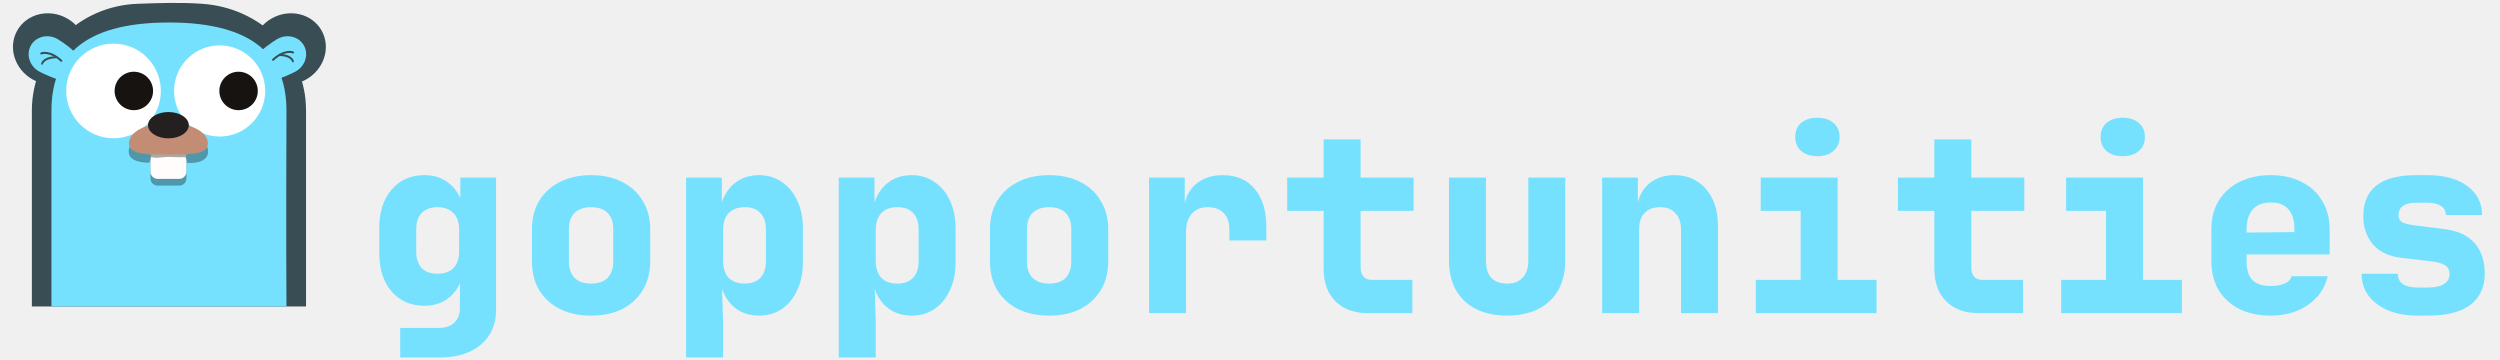
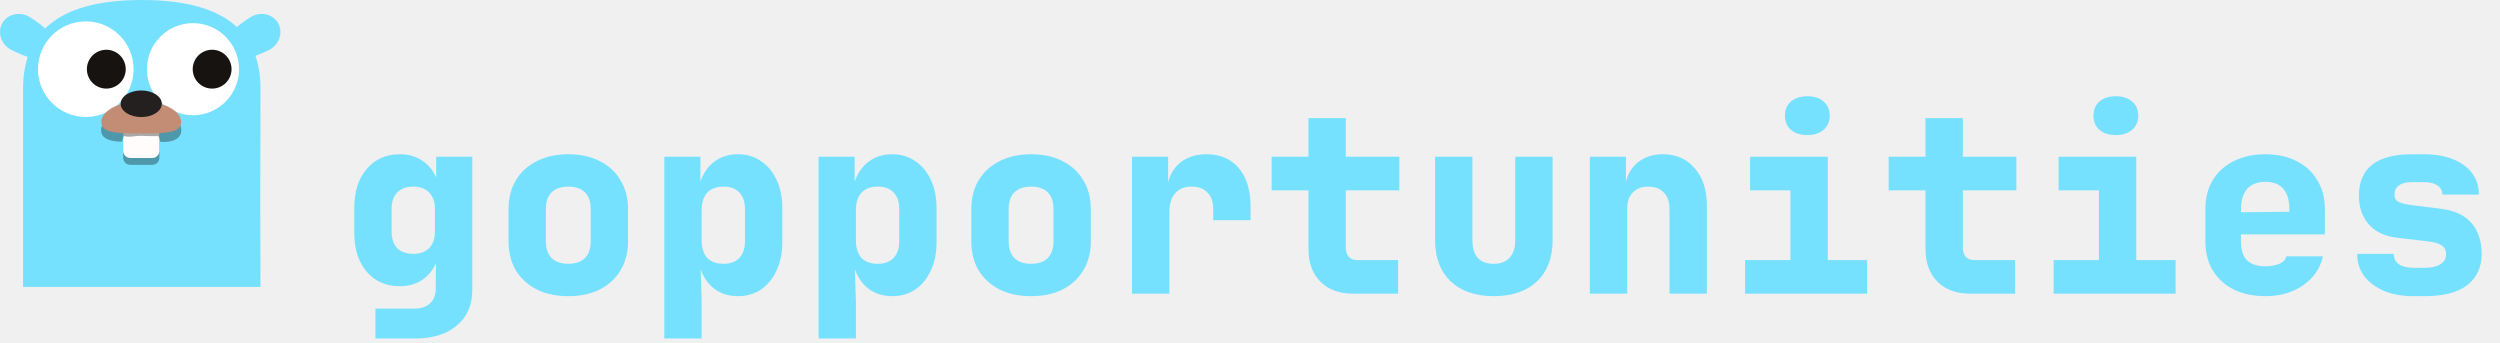
- <svg xmlns="http://www.w3.org/2000/svg" width="487" height="70" viewBox="0 0 487 70" fill="none">
-   <path d="M49.951 13.112C48.097 9.829 49.435 5.563 52.94 3.583C56.445 1.604 60.789 2.662 62.643 5.945C64.497 9.229 63.159 13.495 59.654 15.474C56.149 17.453 51.805 16.395 49.951 13.112Z" fill="#384E54" />
-   <path d="M16.049 13.112C17.903 9.829 16.565 5.563 13.06 3.584C9.555 1.605 5.211 2.662 3.357 5.945C1.503 9.229 2.841 13.495 6.346 15.474C9.851 17.453 14.195 16.396 16.049 13.112Z" fill="#384E54" />
-   <path d="M33.086 0.569C30.977 0.589 28.87 0.663 26.761 0.741C15.443 1.16 6.207 10.164 6.207 21.547V59.696H59.615V21.547C59.615 10.163 50.712 1.536 39.415 0.741C37.306 0.592 35.195 0.552 33.086 0.569Z" fill="#384E54" />
-   <path d="M11.181 7.593C12.058 8.088 14.649 9.884 14.96 10.736C15.31 11.697 15.264 12.769 14.741 13.695C14.08 14.865 12.823 15.504 11.505 15.481C10.857 15.462 8.224 14.266 7.609 13.918C5.745 12.866 5.033 10.596 6.019 8.849C7.005 7.102 9.317 6.54 11.181 7.593Z" fill="#76E1FE" />
-   <path d="M34.568 27.884H31.062C30.404 27.884 29.871 28.417 29.871 29.075V33.429C29.871 34.087 30.404 34.62 31.062 34.62H34.568C35.225 34.62 35.758 34.087 35.758 33.429V29.075C35.758 28.417 35.225 27.884 34.568 27.884Z" fill="black" fill-opacity="0.329" />
-   <path d="M32.911 4.38C15.744 4.38 10.022 11.467 10.022 21.547V59.696H55.8C55.707 45.665 55.8 25.362 55.8 21.547C55.8 11.467 50.078 4.38 32.911 4.38Z" fill="#76E1FE" />
-   <path d="M54.034 7.593C53.157 8.088 50.566 9.884 50.255 10.736C49.906 11.697 49.951 12.769 50.474 13.695C51.135 14.865 52.392 15.504 53.71 15.481C54.358 15.462 56.991 14.266 57.606 13.918C59.471 12.866 60.182 10.596 59.196 8.849C58.21 7.102 55.899 6.54 54.034 7.593Z" fill="#76E1FE" />
-   <path d="M42.783 26.594C47.686 26.594 51.66 22.62 51.66 17.717C51.66 12.815 47.686 8.841 42.783 8.841C37.881 8.841 33.907 12.815 33.907 17.717C33.907 22.62 37.881 26.594 42.783 26.594Z" fill="white" />
-   <path d="M22.114 26.933C27.204 26.933 31.33 22.807 31.33 17.718C31.33 12.628 27.204 8.501 22.114 8.501C17.024 8.501 12.898 12.628 12.898 17.718C12.898 22.807 17.024 26.933 22.114 26.933Z" fill="white" />
-   <path d="M34.928 28.329H30.702C29.937 28.329 29.317 28.949 29.317 29.713V34.777C29.317 35.541 29.937 36.161 30.702 36.161H34.928C35.692 36.161 36.312 35.541 36.312 34.777V29.713C36.312 28.949 35.692 28.329 34.928 28.329Z" fill="black" fill-opacity="0.329" />
-   <path d="M34.928 27.009H30.702C29.937 27.009 29.317 27.628 29.317 28.393V33.457C29.317 34.221 29.937 34.841 30.702 34.841H34.928C35.692 34.841 36.312 34.221 36.312 33.457V28.393C36.312 27.628 35.692 27.009 34.928 27.009Z" fill="#FFFCFB" />
-   <path d="M40.54 29.495C40.54 31.094 38.878 31.914 36.449 31.719C36.404 31.719 36.358 30.574 35.964 30.607C35.004 30.687 33.874 30.568 32.748 30.568C31.579 30.568 30.448 30.917 29.534 30.601C29.323 30.529 29.193 31.715 29.035 31.71C26.662 31.647 25.07 31.065 25.07 29.494C25.07 27.183 28.533 25.309 32.805 25.309C37.077 25.309 40.54 27.184 40.54 29.495Z" fill="black" fill-opacity="0.329" />
-   <path d="M40.498 27.915C40.498 28.999 39.67 29.546 38.327 29.822C37.77 29.937 37.124 30.006 36.412 30.045C35.336 30.106 34.108 30.104 32.805 30.104C31.521 30.104 30.311 30.104 29.248 30.049C28.663 30.016 28.123 29.967 27.639 29.889C26.087 29.637 25.112 29.093 25.112 27.915C25.112 25.703 28.556 23.909 32.805 23.909C37.053 23.909 40.498 25.702 40.498 27.915Z" fill="#C38C74" />
-   <path d="M32.805 26.949C34.996 26.949 36.773 25.801 36.773 24.386C36.773 22.97 34.996 21.822 32.805 21.822C30.613 21.822 28.837 22.97 28.837 24.386C28.837 25.801 30.613 26.949 32.805 26.949Z" fill="#23201F" />
-   <path d="M26.071 21.462C28.139 21.462 29.816 19.785 29.816 17.717C29.816 15.649 28.139 13.973 26.071 13.973C24.003 13.973 22.327 15.649 22.327 17.717C22.327 19.785 24.003 21.462 26.071 21.462Z" fill="#171311" />
-   <path d="M46.473 21.462C48.541 21.462 50.217 19.785 50.217 17.717C50.217 15.649 48.541 13.973 46.473 13.973C44.405 13.973 42.729 15.649 42.729 17.717C42.729 19.785 44.405 21.462 46.473 21.462Z" fill="#171311" />
-   <path d="M11.94 11.84C9.707 9.773 8.073 10.367 8.04 10.416" stroke="#384E54" stroke-width="0.397" stroke-linecap="round" />
-   <path d="M10.756 11.158C8.547 11.226 8.188 12.36 8.203 12.402M53.188 11.648C55.42 9.582 57.054 10.176 57.087 10.225" stroke="#384E54" stroke-width="0.397" stroke-linecap="round" />
-   <path d="M54.507 10.696C56.716 10.764 57.075 11.898 57.06 11.94" stroke="#384E54" stroke-width="0.397" stroke-linecap="round" />
-   <path d="M77.96 69.64V63.88H85.4C86.744 63.88 87.768 63.544 88.472 62.872C89.208 62.2 89.576 61.272 89.576 60.088V59.08L89.624 55.144C88.984 56.552 88.072 57.64 86.888 58.408C85.704 59.176 84.296 59.56 82.664 59.56C80.008 59.56 77.88 58.632 76.28 56.776C74.68 54.92 73.88 52.408 73.88 49.24V44.44C73.88 41.304 74.68 38.808 76.28 36.952C77.88 35.064 80.008 34.12 82.664 34.12C84.328 34.12 85.752 34.52 86.936 35.32C88.12 36.088 89.032 37.176 89.672 38.584V34.6H96.632V60.328C96.632 63.208 95.64 65.48 93.656 67.144C91.704 68.808 89.032 69.64 85.64 69.64H77.96ZM85.256 53.32C86.568 53.32 87.592 52.952 88.328 52.216C89.064 51.448 89.432 50.376 89.432 49V44.68C89.432 43.304 89.064 42.248 88.328 41.512C87.592 40.744 86.568 40.36 85.256 40.36C83.912 40.36 82.872 40.744 82.136 41.512C81.432 42.248 81.08 43.304 81.08 44.68V49C81.08 50.376 81.432 51.448 82.136 52.216C82.872 52.952 83.912 53.32 85.256 53.32ZM115.141 61.48C112.805 61.48 110.773 61.048 109.045 60.184C107.317 59.288 105.973 58.056 105.013 56.488C104.085 54.888 103.621 53.032 103.621 50.92V44.68C103.621 42.568 104.085 40.728 105.013 39.16C105.973 37.56 107.317 36.328 109.045 35.464C110.773 34.568 112.805 34.12 115.141 34.12C117.509 34.12 119.541 34.568 121.237 35.464C122.965 36.328 124.293 37.56 125.221 39.16C126.181 40.728 126.661 42.568 126.661 44.68V50.92C126.661 53.032 126.181 54.888 125.221 56.488C124.293 58.056 122.965 59.288 121.237 60.184C119.541 61.048 117.509 61.48 115.141 61.48ZM115.141 55.24C116.549 55.24 117.621 54.872 118.357 54.136C119.093 53.368 119.461 52.296 119.461 50.92V44.68C119.461 43.272 119.093 42.2 118.357 41.464C117.621 40.728 116.549 40.36 115.141 40.36C113.765 40.36 112.693 40.728 111.925 41.464C111.189 42.2 110.821 43.272 110.821 44.68V50.92C110.821 52.296 111.189 53.368 111.925 54.136C112.693 54.872 113.765 55.24 115.141 55.24ZM133.65 69.64V34.6H140.61V39.4C141.186 37.736 142.098 36.44 143.346 35.512C144.594 34.584 146.098 34.12 147.858 34.12C149.554 34.12 151.042 34.568 152.322 35.464C153.602 36.328 154.594 37.528 155.298 39.064C156.034 40.6 156.402 42.392 156.402 44.44V51.16C156.402 53.176 156.034 54.968 155.298 56.536C154.594 58.072 153.602 59.288 152.322 60.184C151.042 61.048 149.554 61.48 147.858 61.48C146.13 61.48 144.642 61.032 143.394 60.136C142.146 59.208 141.234 57.928 140.658 56.296L140.85 62.44V69.64H133.65ZM145.074 55.24C146.386 55.24 147.394 54.872 148.098 54.136C148.834 53.368 149.202 52.296 149.202 50.92V44.68C149.202 43.272 148.834 42.2 148.098 41.464C147.394 40.728 146.386 40.36 145.074 40.36C143.698 40.36 142.642 40.76 141.906 41.56C141.202 42.328 140.85 43.448 140.85 44.92V50.68C140.85 52.152 141.202 53.288 141.906 54.088C142.642 54.856 143.698 55.24 145.074 55.24ZM163.392 69.64V34.6H170.352V39.4C170.928 37.736 171.84 36.44 173.088 35.512C174.336 34.584 175.84 34.12 177.6 34.12C179.296 34.12 180.784 34.568 182.064 35.464C183.344 36.328 184.336 37.528 185.04 39.064C185.776 40.6 186.144 42.392 186.144 44.44V51.16C186.144 53.176 185.776 54.968 185.04 56.536C184.336 58.072 183.344 59.288 182.064 60.184C180.784 61.048 179.296 61.48 177.6 61.48C175.872 61.48 174.384 61.032 173.136 60.136C171.888 59.208 170.976 57.928 170.4 56.296L170.592 62.44V69.64H163.392ZM174.816 55.24C176.128 55.24 177.136 54.872 177.84 54.136C178.576 53.368 178.944 52.296 178.944 50.92V44.68C178.944 43.272 178.576 42.2 177.84 41.464C177.136 40.728 176.128 40.36 174.816 40.36C173.44 40.36 172.384 40.76 171.648 41.56C170.944 42.328 170.592 43.448 170.592 44.92V50.68C170.592 52.152 170.944 53.288 171.648 54.088C172.384 54.856 173.44 55.24 174.816 55.24ZM204.365 61.48C202.029 61.48 199.997 61.048 198.269 60.184C196.541 59.288 195.197 58.056 194.237 56.488C193.309 54.888 192.845 53.032 192.845 50.92V44.68C192.845 42.568 193.309 40.728 194.237 39.16C195.197 37.56 196.541 36.328 198.269 35.464C199.997 34.568 202.029 34.12 204.365 34.12C206.733 34.12 208.765 34.568 210.461 35.464C212.189 36.328 213.517 37.56 214.445 39.16C215.405 40.728 215.885 42.568 215.885 44.68V50.92C215.885 53.032 215.405 54.888 214.445 56.488C213.517 58.056 212.189 59.288 210.461 60.184C208.765 61.048 206.733 61.48 204.365 61.48ZM204.365 55.24C205.773 55.24 206.845 54.872 207.581 54.136C208.317 53.368 208.685 52.296 208.685 50.92V44.68C208.685 43.272 208.317 42.2 207.581 41.464C206.845 40.728 205.773 40.36 204.365 40.36C202.989 40.36 201.917 40.728 201.149 41.464C200.413 42.2 200.045 43.272 200.045 44.68V50.92C200.045 52.296 200.413 53.368 201.149 54.136C201.917 54.872 202.989 55.24 204.365 55.24ZM223.834 61V34.6H230.794V39.592C231.178 37.896 232.01 36.568 233.29 35.608C234.602 34.616 236.234 34.12 238.186 34.12C240.842 34.12 242.922 35.016 244.426 36.808C245.93 38.6 246.682 41.064 246.682 44.2V46.84H239.482V44.68C239.482 43.304 239.114 42.248 238.378 41.512C237.642 40.744 236.602 40.36 235.258 40.36C233.914 40.36 232.874 40.792 232.138 41.656C231.402 42.488 231.034 43.688 231.034 45.256V61H223.834ZM266.487 61C263.799 61 261.687 60.232 260.151 58.696C258.615 57.16 257.847 55.048 257.847 52.36V41.08H250.743V34.6H257.847V27.16H265.047V34.6H275.367V41.08H265.047V52.12C265.047 52.824 265.223 53.4 265.575 53.848C265.959 54.296 266.503 54.52 267.207 54.52H275.127V61H266.487ZM293.589 61.48C290.037 61.48 287.253 60.52 285.237 58.6C283.253 56.68 282.261 54.056 282.261 50.728V34.6H289.461V50.68C289.461 53.72 290.837 55.24 293.589 55.24C294.901 55.24 295.909 54.856 296.613 54.088C297.349 53.288 297.717 52.152 297.717 50.68V34.6H304.917V50.728C304.917 54.088 303.909 56.728 301.893 58.648C299.877 60.536 297.109 61.48 293.589 61.48ZM312.098 61V34.6H319.058V39.4C319.442 37.8 320.258 36.52 321.506 35.56C322.786 34.6 324.338 34.12 326.162 34.12C328.722 34.12 330.77 35.016 332.306 36.808C333.874 38.6 334.658 40.984 334.658 43.96V61H327.458V44.68C327.458 43.304 327.09 42.248 326.354 41.512C325.65 40.744 324.658 40.36 323.378 40.36C322.098 40.36 321.09 40.744 320.354 41.512C319.65 42.248 319.298 43.304 319.298 44.68V61H312.098ZM342.031 61V54.52H350.767V41.08H342.991V34.6H357.967V54.52H365.551V61H342.031ZM354.031 30.424C352.719 30.424 351.663 30.088 350.863 29.416C350.095 28.744 349.711 27.832 349.711 26.68C349.711 25.528 350.095 24.616 350.863 23.944C351.663 23.272 352.719 22.936 354.031 22.936C355.343 22.936 356.383 23.272 357.151 23.944C357.951 24.616 358.351 25.528 358.351 26.68C358.351 27.832 357.951 28.744 357.151 29.416C356.383 30.088 355.343 30.424 354.031 30.424ZM385.453 61C382.765 61 380.653 60.232 379.117 58.696C377.581 57.16 376.813 55.048 376.813 52.36V41.08H369.709V34.6H376.813V27.16H384.013V34.6H394.333V41.08H384.013V52.12C384.013 52.824 384.189 53.4 384.541 53.848C384.925 54.296 385.469 54.52 386.173 54.52H394.093V61H385.453ZM401.514 61V54.52H410.25V41.08H402.474V34.6H417.45V54.52H425.034V61H401.514ZM413.514 30.424C412.202 30.424 411.146 30.088 410.346 29.416C409.578 28.744 409.194 27.832 409.194 26.68C409.194 25.528 409.578 24.616 410.346 23.944C411.146 23.272 412.202 22.936 413.514 22.936C414.826 22.936 415.866 23.272 416.634 23.944C417.434 24.616 417.834 25.528 417.834 26.68C417.834 27.832 417.434 28.744 416.634 29.416C415.866 30.088 414.826 30.424 413.514 30.424ZM442.343 61.48C440.007 61.48 437.959 61.048 436.199 60.184C434.471 59.288 433.127 58.056 432.167 56.488C431.239 54.888 430.775 53.032 430.775 50.92V44.68C430.775 42.568 431.239 40.728 432.167 39.16C433.127 37.56 434.471 36.328 436.199 35.464C437.959 34.568 440.007 34.12 442.343 34.12C444.679 34.12 446.695 34.568 448.391 35.464C450.119 36.328 451.447 37.56 452.375 39.16C453.335 40.728 453.815 42.568 453.815 44.68V49.576H437.639V50.92C437.639 52.584 438.023 53.8 438.791 54.568C439.591 55.336 440.775 55.72 442.343 55.72C443.367 55.72 444.263 55.56 445.031 55.24C445.799 54.92 446.247 54.44 446.375 53.8H453.431C452.919 56.104 451.655 57.96 449.639 59.368C447.623 60.776 445.191 61.48 442.343 61.48ZM437.639 44.68V45.304L446.951 45.208V44.584C446.951 42.952 446.567 41.688 445.799 40.792C445.063 39.896 443.911 39.448 442.343 39.448C440.775 39.448 439.591 39.912 438.791 40.84C438.023 41.768 437.639 43.048 437.639 44.68ZM470.932 61.48C468.756 61.48 466.852 61.144 465.22 60.472C463.588 59.768 462.308 58.808 461.38 57.592C460.484 56.376 460.036 54.952 460.036 53.32H467.092C467.092 54.216 467.428 54.888 468.1 55.336C468.772 55.784 469.716 56.008 470.932 56.008H473.044C474.356 56.008 475.364 55.784 476.068 55.336C476.804 54.888 477.172 54.248 477.172 53.416C477.172 52.616 476.884 52.04 476.308 51.688C475.732 51.304 474.852 51.048 473.668 50.92L467.62 50.2C465.284 49.912 463.492 49.048 462.244 47.608C460.996 46.136 460.372 44.312 460.372 42.136C460.372 36.792 463.796 34.12 470.644 34.12H472.9C476.132 34.12 478.708 34.824 480.628 36.232C482.548 37.64 483.508 39.528 483.508 41.896H476.452C476.452 41.128 476.132 40.536 475.492 40.12C474.884 39.704 474.02 39.496 472.9 39.496H470.644C469.524 39.496 468.676 39.704 468.1 40.12C467.524 40.536 467.236 41.112 467.236 41.848C467.236 42.584 467.508 43.08 468.052 43.336C468.628 43.592 469.428 43.784 470.452 43.912L476.212 44.632C478.804 44.952 480.756 45.864 482.068 47.368C483.38 48.872 484.036 50.856 484.036 53.32C484.036 55.912 483.108 57.928 481.252 59.368C479.396 60.776 476.66 61.48 473.044 61.48H470.932Z" fill="#76E1FE" />
+ <svg xmlns="http://www.w3.org/2000/svg" width="482" height="66" viewBox="0 0 482 66" fill="none">
+   <path d="M5.606 3.212C6.483 3.707 9.074 5.504 9.385 6.356C9.735 7.316 9.689 8.388 9.166 9.314C8.505 10.485 7.248 11.124 5.93 11.1C5.282 11.081 2.649 9.885 2.034 9.538C0.17 8.485 -0.542 6.216 0.444 4.469C1.43 2.722 3.742 2.159 5.606 3.212Z" fill="#76E1FE" />
+   <path d="M28.993 23.503H25.487C24.829 23.503 24.296 24.037 24.296 24.694V29.049C24.296 29.706 24.829 30.239 25.487 30.239H28.993C29.65 30.239 30.183 29.706 30.183 29.049V24.694C30.183 24.037 29.65 23.503 28.993 23.503Z" fill="black" fill-opacity="0.329" />
+   <path d="M27.336 0C10.169 0 4.447 7.087 4.447 17.167V55.316H50.225C50.132 41.284 50.225 20.982 50.225 17.167C50.225 7.087 44.503 0 27.336 0Z" fill="#76E1FE" />
+   <path d="M48.459 3.212C47.583 3.707 44.991 5.504 44.681 6.356C44.331 7.316 44.376 8.388 44.899 9.314C45.56 10.485 46.817 11.124 48.135 11.1C48.783 11.081 51.416 9.885 52.031 9.538C53.895 8.485 54.608 6.216 53.621 4.469C52.635 2.722 50.324 2.159 48.459 3.212Z" fill="#76E1FE" />
+   <path d="M37.208 22.214C42.111 22.214 46.085 18.239 46.085 13.337C46.085 8.434 42.111 4.46 37.208 4.46C32.306 4.46 28.332 8.434 28.332 13.337C28.332 18.239 32.306 22.214 37.208 22.214Z" fill="white" />
+   <path d="M16.539 22.553C21.629 22.553 25.755 18.427 25.755 13.337C25.755 8.247 21.629 4.121 16.539 4.121C11.449 4.121 7.323 8.247 7.323 13.337C7.323 18.427 11.449 22.553 16.539 22.553Z" fill="white" />
+   <path d="M29.353 23.948H25.127C24.362 23.948 23.742 24.568 23.742 25.333V30.396C23.742 31.161 24.362 31.781 25.127 31.781H29.353C30.117 31.781 30.737 31.161 30.737 30.396V25.333C30.737 24.568 30.117 23.948 29.353 23.948Z" fill="black" fill-opacity="0.329" />
+   <path d="M29.353 22.628H25.127C24.362 22.628 23.742 23.248 23.742 24.013V29.076C23.742 29.841 24.362 30.461 25.127 30.461H29.353C30.117 30.461 30.737 29.841 30.737 29.076V24.013C30.737 23.248 30.117 22.628 29.353 22.628Z" fill="#FFFCFB" />
+   <path d="M34.965 25.115C34.965 26.713 33.303 27.534 30.874 27.339C30.829 27.339 30.783 26.193 30.389 26.226C29.429 26.306 28.299 26.188 27.174 26.188C26.004 26.188 24.872 26.536 23.959 26.221C23.748 26.148 23.619 27.334 23.46 27.33C21.087 27.267 19.494 26.685 19.494 25.114C19.494 22.802 22.958 20.929 27.23 20.929C31.502 20.929 34.965 22.803 34.965 25.115Z" fill="black" fill-opacity="0.329" />
+   <path d="M34.923 23.535C34.923 24.619 34.096 25.166 32.752 25.442C32.195 25.556 31.549 25.625 30.837 25.665C29.761 25.726 28.534 25.724 27.23 25.724C25.947 25.724 24.736 25.724 23.673 25.668C23.088 25.636 22.548 25.586 22.064 25.508C20.512 25.257 19.537 24.713 19.537 23.535C19.537 21.322 22.981 19.528 27.23 19.528C31.479 19.528 34.923 21.322 34.923 23.535Z" fill="#C38C74" />
+   <path d="M27.23 22.568C29.421 22.568 31.198 21.421 31.198 20.005C31.198 18.589 29.421 17.442 27.23 17.442C25.038 17.442 23.262 18.589 23.262 20.005C23.262 21.421 25.038 22.568 27.23 22.568Z" fill="#23201F" />
+   <path d="M20.496 17.081C22.564 17.081 24.241 15.405 24.241 13.337C24.241 11.269 22.564 9.592 20.496 9.592C18.428 9.592 16.752 11.269 16.752 13.337C16.752 15.405 18.428 17.081 20.496 17.081Z" fill="#171311" />
+   <path d="M40.898 17.081C42.966 17.081 44.642 15.405 44.642 13.337C44.642 11.269 42.966 9.592 40.898 9.592C38.83 9.592 37.154 11.269 37.154 13.337C37.154 15.405 38.83 17.081 40.898 17.081Z" fill="#171311" />
+   <path d="M72.385 65.26V59.499H79.825C81.169 59.499 82.193 59.163 82.897 58.492C83.633 57.819 84.001 56.892 84.001 55.708V54.7L84.049 50.764C83.409 52.172 82.497 53.26 81.313 54.028C80.129 54.795 78.721 55.179 77.089 55.179C74.433 55.179 72.305 54.252 70.705 52.395C69.105 50.539 68.305 48.028 68.305 44.859V40.059C68.305 36.923 69.105 34.428 70.705 32.572C72.305 30.683 74.433 29.739 77.089 29.739C78.753 29.739 80.177 30.14 81.361 30.939C82.545 31.707 83.457 32.795 84.097 34.203V30.22H91.057V55.947C91.057 58.828 90.065 61.099 88.081 62.764C86.129 64.427 83.457 65.26 80.065 65.26H72.385ZM79.681 48.94C80.993 48.94 82.017 48.572 82.753 47.836C83.489 47.068 83.857 45.995 83.857 44.62V40.3C83.857 38.923 83.489 37.867 82.753 37.132C82.017 36.364 80.993 35.98 79.681 35.98C78.337 35.98 77.297 36.364 76.561 37.132C75.857 37.867 75.505 38.923 75.505 40.3V44.62C75.505 45.995 75.857 47.068 76.561 47.836C77.297 48.572 78.337 48.94 79.681 48.94ZM109.566 57.099C107.23 57.099 105.198 56.667 103.47 55.803C101.742 54.907 100.398 53.675 99.438 52.108C98.51 50.508 98.046 48.651 98.046 46.539V40.3C98.046 38.188 98.51 36.347 99.438 34.779C100.398 33.179 101.742 31.948 103.47 31.084C105.198 30.188 107.23 29.739 109.566 29.739C111.934 29.739 113.966 30.188 115.662 31.084C117.39 31.948 118.718 33.179 119.646 34.779C120.606 36.347 121.086 38.188 121.086 40.3V46.539C121.086 48.651 120.606 50.508 119.646 52.108C118.718 53.675 117.39 54.907 115.662 55.803C113.966 56.667 111.934 57.099 109.566 57.099ZM109.566 50.859C110.974 50.859 112.046 50.492 112.782 49.755C113.518 48.987 113.886 47.916 113.886 46.539V40.3C113.886 38.892 113.518 37.819 112.782 37.084C112.046 36.347 110.974 35.98 109.566 35.98C108.19 35.98 107.118 36.347 106.35 37.084C105.614 37.819 105.246 38.892 105.246 40.3V46.539C105.246 47.916 105.614 48.987 106.35 49.755C107.118 50.492 108.19 50.859 109.566 50.859ZM128.076 65.26V30.22H135.036V35.02C135.612 33.355 136.524 32.059 137.772 31.131C139.02 30.203 140.524 29.739 142.284 29.739C143.98 29.739 145.468 30.188 146.748 31.084C148.028 31.948 149.02 33.148 149.724 34.684C150.46 36.219 150.828 38.011 150.828 40.059V46.779C150.828 48.795 150.46 50.587 149.724 52.156C149.02 53.691 148.028 54.907 146.748 55.803C145.468 56.667 143.98 57.099 142.284 57.099C140.556 57.099 139.068 56.651 137.82 55.755C136.572 54.828 135.66 53.547 135.084 51.916L135.276 58.059V65.26H128.076ZM139.5 50.859C140.812 50.859 141.82 50.492 142.524 49.755C143.26 48.987 143.628 47.916 143.628 46.539V40.3C143.628 38.892 143.26 37.819 142.524 37.084C141.82 36.347 140.812 35.98 139.5 35.98C138.124 35.98 137.068 36.38 136.332 37.179C135.628 37.947 135.276 39.068 135.276 40.539V46.3C135.276 47.772 135.628 48.907 136.332 49.708C137.068 50.475 138.124 50.859 139.5 50.859ZM157.817 65.26V30.22H164.777V35.02C165.353 33.355 166.265 32.059 167.513 31.131C168.761 30.203 170.265 29.739 172.025 29.739C173.721 29.739 175.209 30.188 176.489 31.084C177.769 31.948 178.761 33.148 179.465 34.684C180.201 36.219 180.569 38.011 180.569 40.059V46.779C180.569 48.795 180.201 50.587 179.465 52.156C178.761 53.691 177.769 54.907 176.489 55.803C175.209 56.667 173.721 57.099 172.025 57.099C170.297 57.099 168.809 56.651 167.561 55.755C166.313 54.828 165.401 53.547 164.825 51.916L165.017 58.059V65.26H157.817ZM169.241 50.859C170.553 50.859 171.561 50.492 172.265 49.755C173.001 48.987 173.369 47.916 173.369 46.539V40.3C173.369 38.892 173.001 37.819 172.265 37.084C171.561 36.347 170.553 35.98 169.241 35.98C167.865 35.98 166.809 36.38 166.073 37.179C165.369 37.947 165.017 39.068 165.017 40.539V46.3C165.017 47.772 165.369 48.907 166.073 49.708C166.809 50.475 167.865 50.859 169.241 50.859ZM198.79 57.099C196.454 57.099 194.422 56.667 192.694 55.803C190.966 54.907 189.622 53.675 188.662 52.108C187.734 50.508 187.27 48.651 187.27 46.539V40.3C187.27 38.188 187.734 36.347 188.662 34.779C189.622 33.179 190.966 31.948 192.694 31.084C194.422 30.188 196.454 29.739 198.79 29.739C201.158 29.739 203.19 30.188 204.886 31.084C206.614 31.948 207.942 33.179 208.87 34.779C209.83 36.347 210.31 38.188 210.31 40.3V46.539C210.31 48.651 209.83 50.508 208.87 52.108C207.942 53.675 206.614 54.907 204.886 55.803C203.19 56.667 201.158 57.099 198.79 57.099ZM198.79 50.859C200.198 50.859 201.27 50.492 202.006 49.755C202.742 48.987 203.11 47.916 203.11 46.539V40.3C203.11 38.892 202.742 37.819 202.006 37.084C201.27 36.347 200.198 35.98 198.79 35.98C197.414 35.98 196.342 36.347 195.574 37.084C194.838 37.819 194.47 38.892 194.47 40.3V46.539C194.47 47.916 194.838 48.987 195.574 49.755C196.342 50.492 197.414 50.859 198.79 50.859ZM218.259 56.62V30.22H225.219V35.212C225.603 33.516 226.435 32.188 227.715 31.227C229.027 30.235 230.659 29.739 232.611 29.739C235.267 29.739 237.347 30.636 238.851 32.428C240.355 34.219 241.107 36.684 241.107 39.819V42.459H233.907V40.3C233.907 38.923 233.539 37.867 232.803 37.132C232.067 36.364 231.027 35.98 229.683 35.98C228.339 35.98 227.299 36.411 226.563 37.276C225.827 38.108 225.459 39.307 225.459 40.876V56.62H218.259ZM260.913 56.62C258.225 56.62 256.113 55.852 254.577 54.316C253.041 52.779 252.273 50.667 252.273 47.98V36.7H245.169V30.22H252.273V22.779H259.473V30.22H269.793V36.7H259.473V47.739C259.473 48.444 259.649 49.02 260.001 49.468C260.385 49.916 260.929 50.139 261.633 50.139H269.553V56.62H260.913ZM288.014 57.099C284.462 57.099 281.678 56.139 279.662 54.219C277.678 52.3 276.686 49.675 276.686 46.347V30.22H283.886V46.3C283.886 49.34 285.262 50.859 288.014 50.859C289.326 50.859 290.334 50.475 291.038 49.708C291.774 48.907 292.142 47.772 292.142 46.3V30.22H299.342V46.347C299.342 49.708 298.334 52.347 296.318 54.267C294.302 56.156 291.534 57.099 288.014 57.099ZM306.523 56.62V30.22H313.483V35.02C313.867 33.419 314.683 32.139 315.931 31.18C317.211 30.22 318.763 29.739 320.587 29.739C323.147 29.739 325.195 30.636 326.731 32.428C328.299 34.219 329.083 36.603 329.083 39.58V56.62H321.883V40.3C321.883 38.923 321.515 37.867 320.779 37.132C320.075 36.364 319.083 35.98 317.803 35.98C316.523 35.98 315.515 36.364 314.779 37.132C314.075 37.867 313.723 38.923 313.723 40.3V56.62H306.523ZM336.456 56.62V50.139H345.192V36.7H337.416V30.22H352.392V50.139H359.976V56.62H336.456ZM348.456 26.044C347.144 26.044 346.088 25.707 345.288 25.035C344.52 24.363 344.136 23.451 344.136 22.299C344.136 21.148 344.52 20.235 345.288 19.564C346.088 18.892 347.144 18.555 348.456 18.555C349.768 18.555 350.808 18.892 351.576 19.564C352.376 20.235 352.776 21.148 352.776 22.299C352.776 23.451 352.376 24.363 351.576 25.035C350.808 25.707 349.768 26.044 348.456 26.044ZM379.878 56.62C377.19 56.62 375.078 55.852 373.542 54.316C372.006 52.779 371.238 50.667 371.238 47.98V36.7H364.134V30.22H371.238V22.779H378.438V30.22H388.758V36.7H378.438V47.739C378.438 48.444 378.614 49.02 378.966 49.468C379.35 49.916 379.894 50.139 380.598 50.139H388.518V56.62H379.878ZM395.939 56.62V50.139H404.675V36.7H396.899V30.22H411.875V50.139H419.459V56.62H395.939ZM407.939 26.044C406.627 26.044 405.571 25.707 404.771 25.035C404.003 24.363 403.619 23.451 403.619 22.299C403.619 21.148 404.003 20.235 404.771 19.564C405.571 18.892 406.627 18.555 407.939 18.555C409.251 18.555 410.291 18.892 411.059 19.564C411.859 20.235 412.259 21.148 412.259 22.299C412.259 23.451 411.859 24.363 411.059 25.035C410.291 25.707 409.251 26.044 407.939 26.044ZM436.768 57.099C434.432 57.099 432.384 56.667 430.624 55.803C428.896 54.907 427.552 53.675 426.592 52.108C425.664 50.508 425.2 48.651 425.2 46.539V40.3C425.2 38.188 425.664 36.347 426.592 34.779C427.552 33.179 428.896 31.948 430.624 31.084C432.384 30.188 434.432 29.739 436.768 29.739C439.104 29.739 441.12 30.188 442.816 31.084C444.544 31.948 445.872 33.179 446.8 34.779C447.76 36.347 448.24 38.188 448.24 40.3V45.196H432.064V46.539C432.064 48.203 432.448 49.419 433.216 50.188C434.016 50.956 435.2 51.34 436.768 51.34C437.792 51.34 438.688 51.179 439.456 50.859C440.224 50.539 440.672 50.059 440.8 49.419H447.856C447.344 51.724 446.08 53.58 444.064 54.987C442.048 56.395 439.616 57.099 436.768 57.099ZM432.064 40.3V40.923L441.376 40.828V40.203C441.376 38.572 440.992 37.307 440.224 36.411C439.488 35.516 438.336 35.068 436.768 35.068C435.2 35.068 434.016 35.532 433.216 36.459C432.448 37.388 432.064 38.667 432.064 40.3ZM465.357 57.099C463.181 57.099 461.277 56.764 459.645 56.092C458.013 55.388 456.733 54.428 455.805 53.212C454.909 51.995 454.461 50.572 454.461 48.94H461.517C461.517 49.836 461.853 50.508 462.525 50.956C463.197 51.404 464.141 51.627 465.357 51.627H467.469C468.781 51.627 469.789 51.404 470.493 50.956C471.229 50.508 471.597 49.867 471.597 49.035C471.597 48.236 471.309 47.66 470.733 47.307C470.157 46.923 469.277 46.667 468.093 46.539L462.045 45.819C459.709 45.532 457.917 44.667 456.669 43.227C455.421 41.755 454.797 39.931 454.797 37.755C454.797 32.411 458.221 29.739 465.069 29.739H467.325C470.557 29.739 473.133 30.444 475.053 31.852C476.973 33.26 477.933 35.148 477.933 37.516H470.877C470.877 36.748 470.557 36.156 469.917 35.739C469.309 35.324 468.445 35.115 467.325 35.115H465.069C463.949 35.115 463.101 35.324 462.525 35.739C461.949 36.156 461.661 36.731 461.661 37.468C461.661 38.203 461.933 38.7 462.477 38.956C463.053 39.212 463.853 39.404 464.877 39.532L470.637 40.252C473.229 40.572 475.181 41.483 476.493 42.987C477.805 44.492 478.461 46.475 478.461 48.94C478.461 51.532 477.533 53.547 475.677 54.987C473.821 56.395 471.085 57.099 467.469 57.099H465.357Z" fill="#76E1FE" />
</svg>
